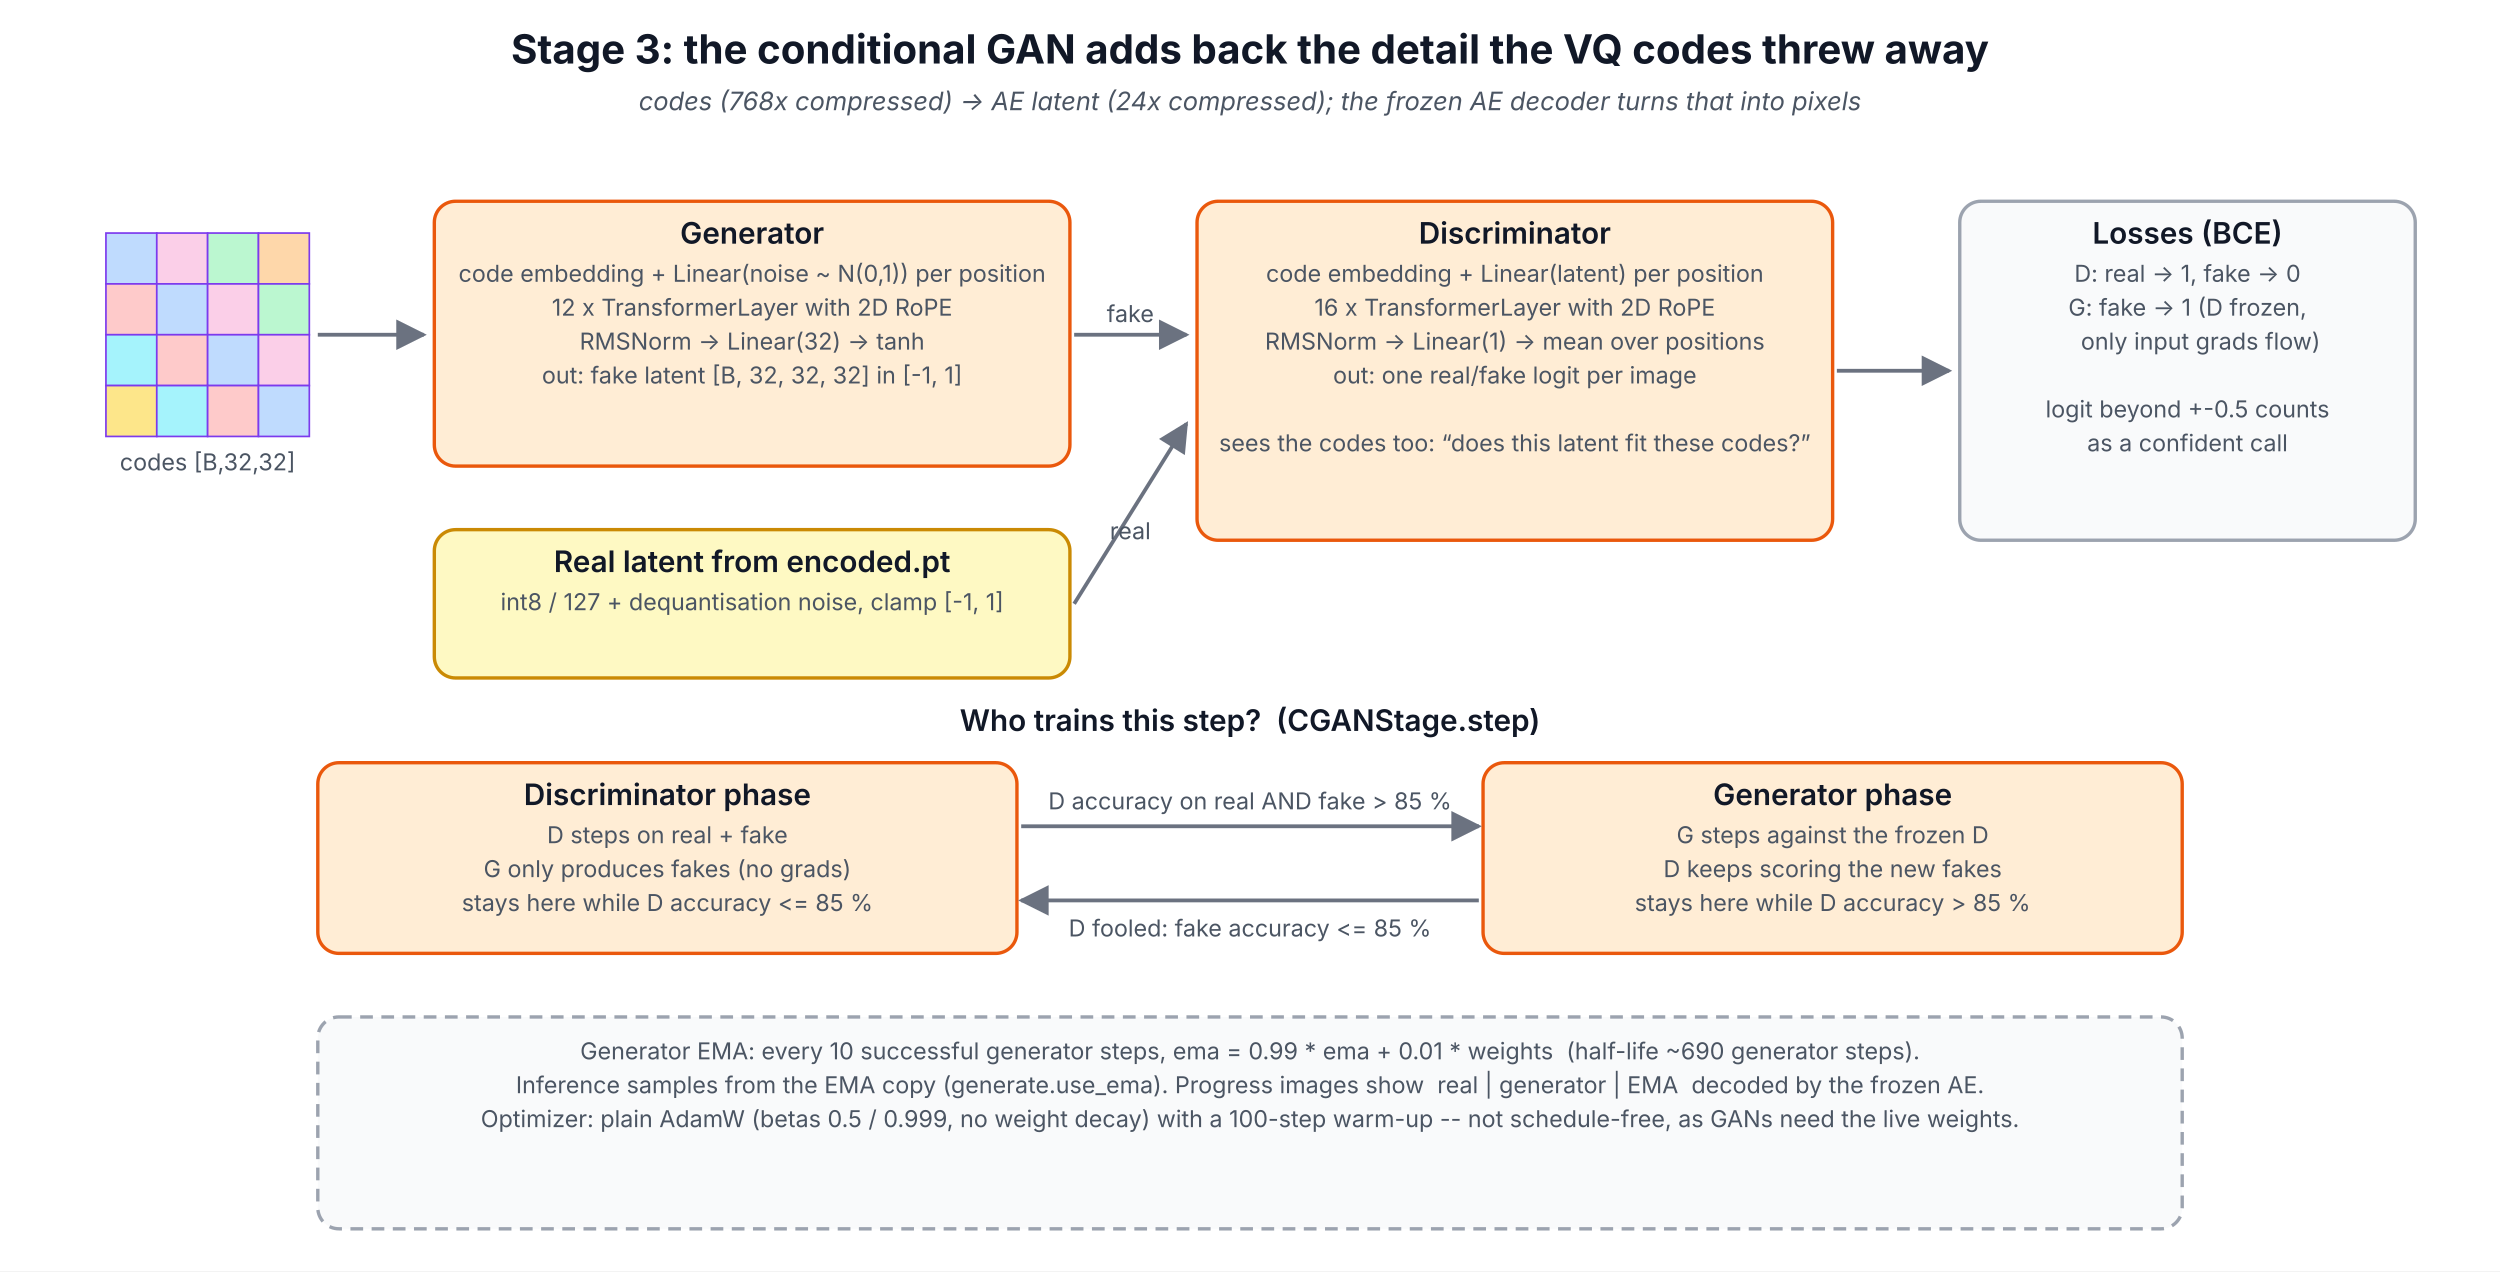
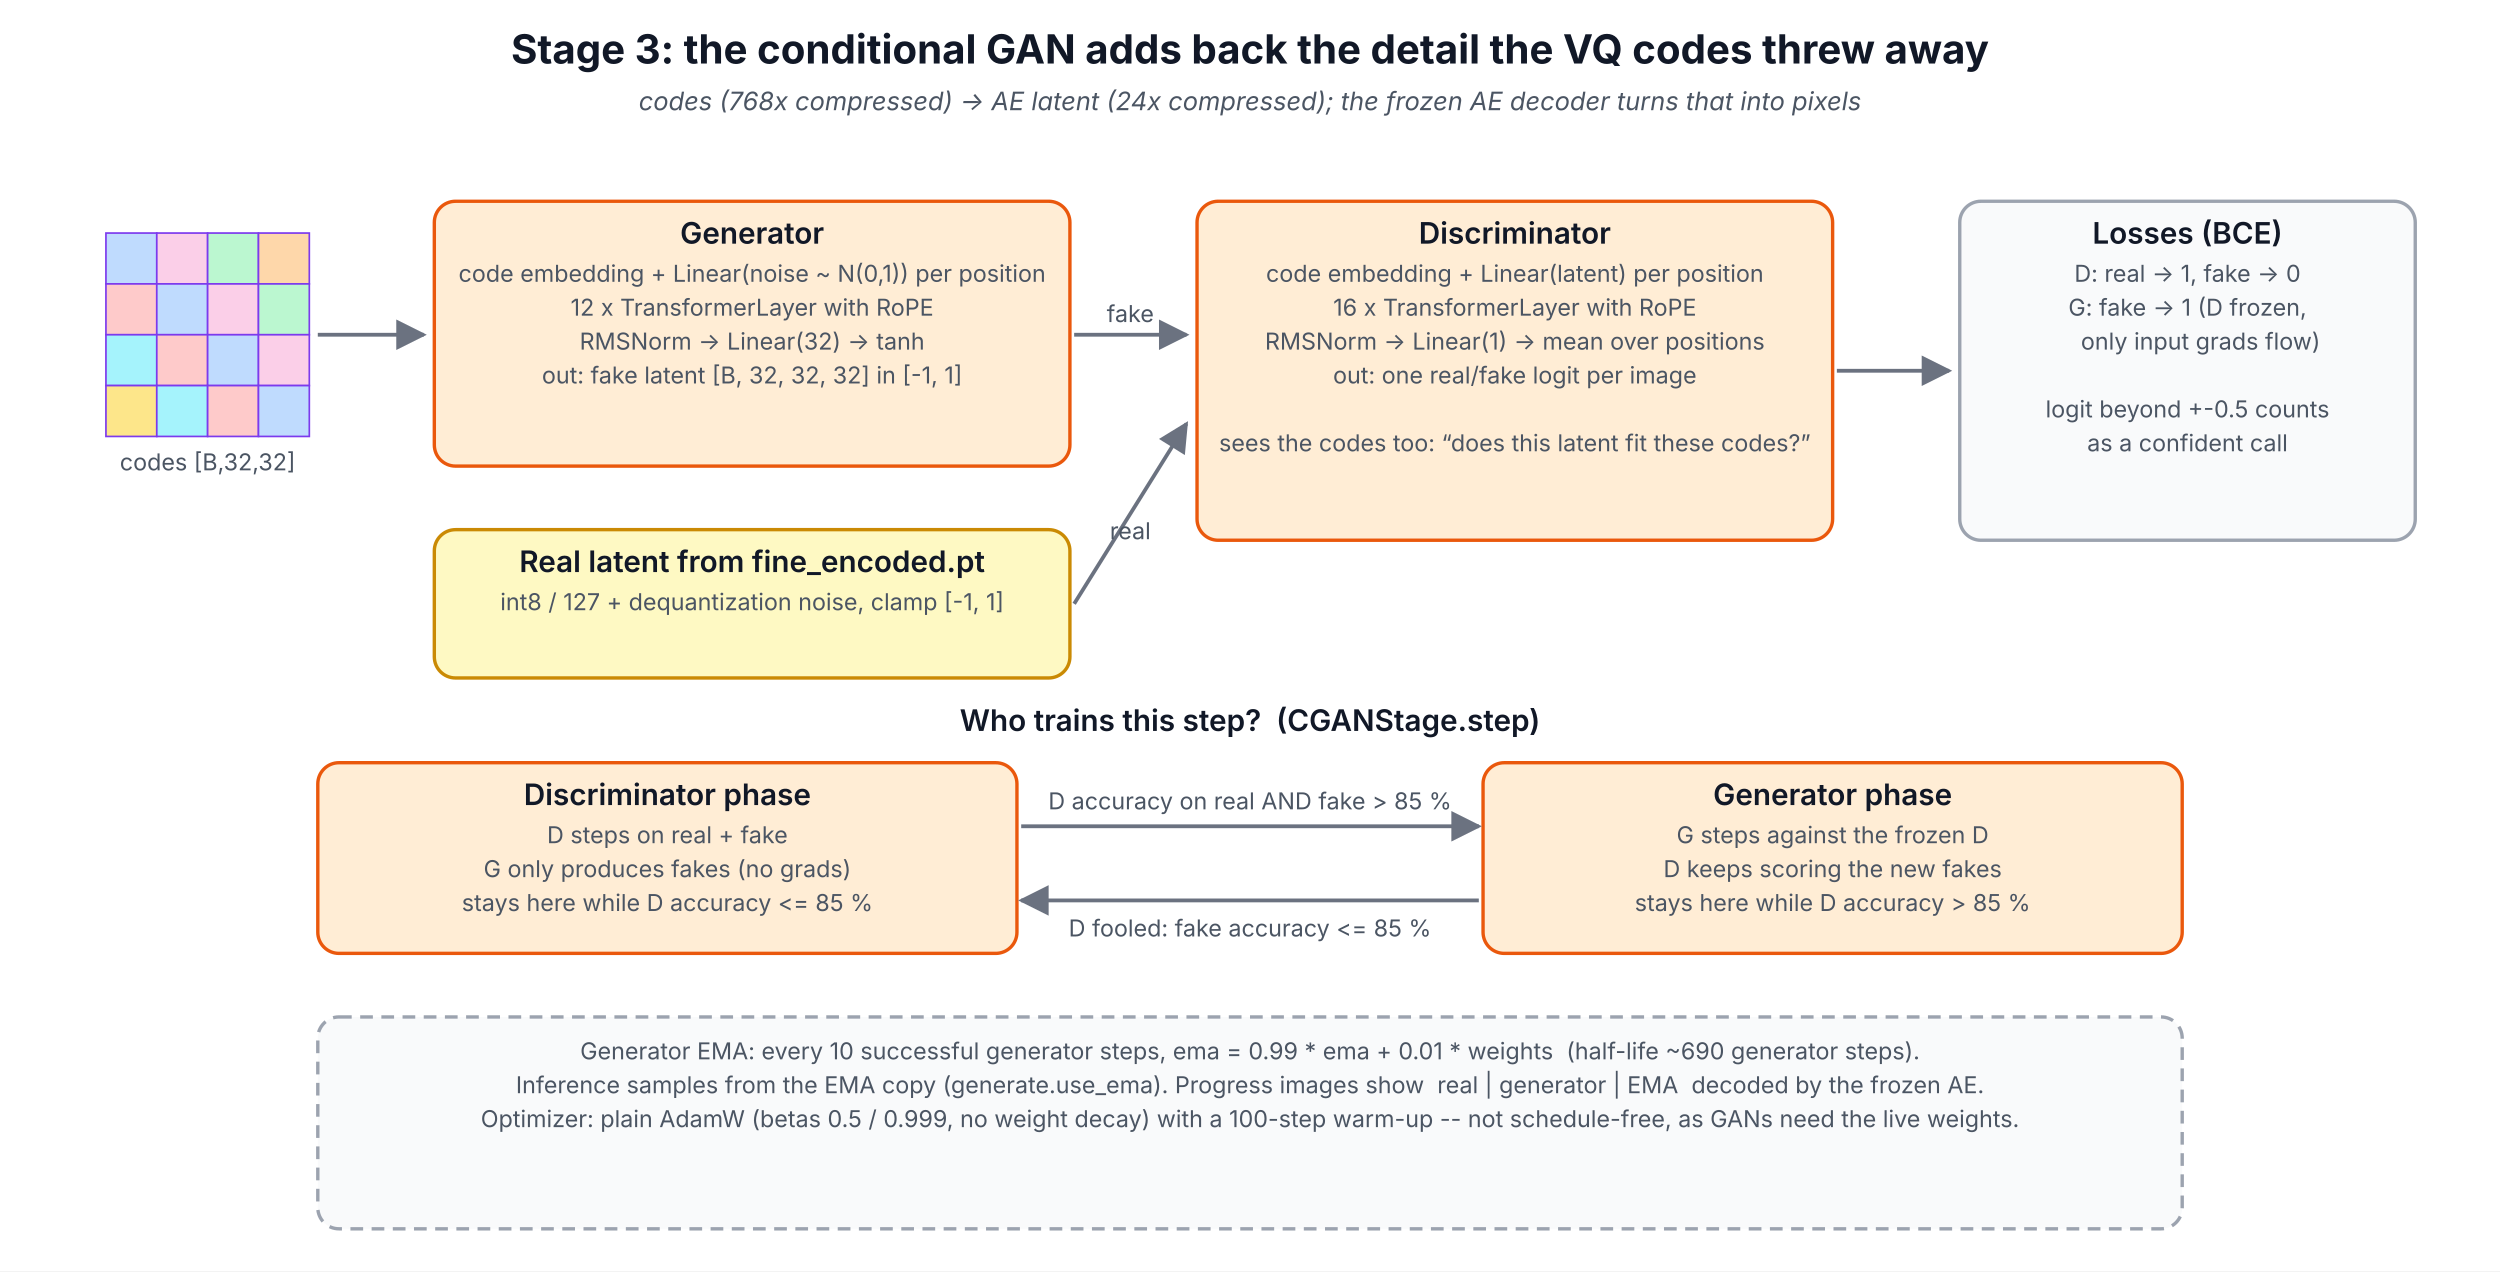
<svg xmlns="http://www.w3.org/2000/svg" width="1180" height="600" viewBox="0 0 1180 600">
  <defs>
    <marker id="arrow" viewBox="0 0 10 10" refX="9" refY="5" markerWidth="8" markerHeight="8" orient="auto-start-reverse">
      <path d="M0,0 L10,5 L0,10 z" fill="#6b7280" />
    </marker>
    <pattern id="hatch" width="6" height="6" patternUnits="userSpaceOnUse" patternTransform="rotate(45)">
      <rect width="6" height="6" fill="#f3f4f6" />
      <line x1="0" y1="0" x2="0" y2="6" stroke="#9ca3af" stroke-width="2" />
    </pattern>
  </defs>
  <rect width="1180" height="600" fill="#ffffff" />
  <text x="590" y="30" text-anchor="middle" xml:space="preserve" style="font-family:Inter, 'Helvetica Neue', Helvetica, Arial, sans-serif;font-size:19px;font-weight:700;fill:#111827">Stage 3: the conditional GAN adds back the detail the VQ codes threw away</text>
  <text x="590" y="52" text-anchor="middle" xml:space="preserve" style="font-family:Inter, 'Helvetica Neue', Helvetica, Arial, sans-serif;font-size:12px;font-weight:normal;fill:#4b5563;font-style:italic">codes (768x compressed) -&gt; AE latent (24x compressed); the frozen AE decoder turns that into pixels</text>
  <rect x="50" y="110" width="24" height="24" fill="#bfdbfe" stroke="#7c3aed" stroke-width="0.8" />
  <rect x="74" y="110" width="24" height="24" fill="#fbcfe8" stroke="#7c3aed" stroke-width="0.8" />
  <rect x="98" y="110" width="24" height="24" fill="#bbf7d0" stroke="#7c3aed" stroke-width="0.8" />
  <rect x="122" y="110" width="24" height="24" fill="#fed7aa" stroke="#7c3aed" stroke-width="0.8" />
  <rect x="50" y="134" width="24" height="24" fill="#fecaca" stroke="#7c3aed" stroke-width="0.8" />
  <rect x="74" y="134" width="24" height="24" fill="#bfdbfe" stroke="#7c3aed" stroke-width="0.8" />
  <rect x="98" y="134" width="24" height="24" fill="#fbcfe8" stroke="#7c3aed" stroke-width="0.8" />
  <rect x="122" y="134" width="24" height="24" fill="#bbf7d0" stroke="#7c3aed" stroke-width="0.8" />
  <rect x="50" y="158" width="24" height="24" fill="#a5f3fc" stroke="#7c3aed" stroke-width="0.8" />
  <rect x="74" y="158" width="24" height="24" fill="#fecaca" stroke="#7c3aed" stroke-width="0.8" />
  <rect x="98" y="158" width="24" height="24" fill="#bfdbfe" stroke="#7c3aed" stroke-width="0.8" />
  <rect x="122" y="158" width="24" height="24" fill="#fbcfe8" stroke="#7c3aed" stroke-width="0.8" />
  <rect x="50" y="182" width="24" height="24" fill="#fde68a" stroke="#7c3aed" stroke-width="0.8" />
  <rect x="74" y="182" width="24" height="24" fill="#a5f3fc" stroke="#7c3aed" stroke-width="0.8" />
  <rect x="98" y="182" width="24" height="24" fill="#fecaca" stroke="#7c3aed" stroke-width="0.8" />
  <rect x="122" y="182" width="24" height="24" fill="#bfdbfe" stroke="#7c3aed" stroke-width="0.8" />
  <text x="98.0" y="222" text-anchor="middle" xml:space="preserve" style="font-family:Inter, 'Helvetica Neue', Helvetica, Arial, sans-serif;font-size:11px;font-weight:normal;fill:#4b5563">codes [B,32,32]</text>
  <line x1="150" y1="158" x2="200" y2="158" stroke="#6b7280" stroke-width="1.8" marker-end="url(#arrow)" />
  <rect x="205" y="95" width="300" height="125" rx="10" fill="#ffedd5" stroke="#ea580c" stroke-width="1.6" />
  <text x="355.0" y="115" text-anchor="middle" xml:space="preserve" style="font-family:Inter, 'Helvetica Neue', Helvetica, Arial, sans-serif;font-size:14px;font-weight:600;fill:#111827">Generator</text>
  <text x="355.0" y="133" text-anchor="middle" xml:space="preserve" style="font-family:Inter, 'Helvetica Neue', Helvetica, Arial, sans-serif;font-size:11px;font-weight:normal;fill:#4b5563">code embedding + Linear(noise ~ N(0,1)) per position</text>
-   <text x="355.0" y="149" text-anchor="middle" xml:space="preserve" style="font-family:Inter, 'Helvetica Neue', Helvetica, Arial, sans-serif;font-size:11px;font-weight:normal;fill:#4b5563">12 x TransformerLayer with 2D RoPE</text>
+   <text x="355.0" y="149" text-anchor="middle" xml:space="preserve" style="font-family:Inter, 'Helvetica Neue', Helvetica, Arial, sans-serif;font-size:11px;font-weight:normal;fill:#4b5563">12 x TransformerLayer with RoPE</text>
  <text x="355.0" y="165" text-anchor="middle" xml:space="preserve" style="font-family:Inter, 'Helvetica Neue', Helvetica, Arial, sans-serif;font-size:11px;font-weight:normal;fill:#4b5563">RMSNorm -&gt; Linear(32) -&gt; tanh</text>
  <text x="355.0" y="181" text-anchor="middle" xml:space="preserve" style="font-family:Inter, 'Helvetica Neue', Helvetica, Arial, sans-serif;font-size:11px;font-weight:normal;fill:#4b5563">out: fake latent [B, 32, 32, 32] in [-1, 1]</text>
  <line x1="507" y1="158" x2="560" y2="158" stroke="#6b7280" stroke-width="1.8" marker-end="url(#arrow)" />
  <text x="533.5" y="152.0" text-anchor="middle" xml:space="preserve" style="font-family:Inter, 'Helvetica Neue', Helvetica, Arial, sans-serif;font-size:11px;font-weight:normal;fill:#4b5563">fake</text>
  <rect x="205" y="250" width="300" height="70" rx="10" fill="#fef9c3" stroke="#ca8a04" stroke-width="1.6" />
-   <text x="355.0" y="270" text-anchor="middle" xml:space="preserve" style="font-family:Inter, 'Helvetica Neue', Helvetica, Arial, sans-serif;font-size:14px;font-weight:600;fill:#111827">Real latent from encoded.pt</text>
-   <text x="355.0" y="288" text-anchor="middle" xml:space="preserve" style="font-family:Inter, 'Helvetica Neue', Helvetica, Arial, sans-serif;font-size:11px;font-weight:normal;fill:#4b5563">int8 / 127 + dequantisation noise, clamp [-1, 1]</text>
+   <text x="355.0" y="270" text-anchor="middle" xml:space="preserve" style="font-family:Inter, 'Helvetica Neue', Helvetica, Arial, sans-serif;font-size:14px;font-weight:600;fill:#111827">Real latent from fine_encoded.pt</text>
+   <text x="355.0" y="288" text-anchor="middle" xml:space="preserve" style="font-family:Inter, 'Helvetica Neue', Helvetica, Arial, sans-serif;font-size:11px;font-weight:normal;fill:#4b5563">int8 / 127 + dequantization noise, clamp [-1, 1]</text>
  <line x1="507" y1="285" x2="560" y2="200" stroke="#6b7280" stroke-width="1.8" marker-end="url(#arrow)" />
  <text x="533.5" y="254.5" text-anchor="middle" xml:space="preserve" style="font-family:Inter, 'Helvetica Neue', Helvetica, Arial, sans-serif;font-size:11px;font-weight:normal;fill:#4b5563">real</text>
  <rect x="565" y="95" width="300" height="160" rx="10" fill="#ffedd5" stroke="#ea580c" stroke-width="1.6" />
  <text x="715.0" y="115" text-anchor="middle" xml:space="preserve" style="font-family:Inter, 'Helvetica Neue', Helvetica, Arial, sans-serif;font-size:14px;font-weight:600;fill:#111827">Discriminator</text>
  <text x="715.0" y="133" text-anchor="middle" xml:space="preserve" style="font-family:Inter, 'Helvetica Neue', Helvetica, Arial, sans-serif;font-size:11px;font-weight:normal;fill:#4b5563">code embedding + Linear(latent) per position</text>
-   <text x="715.0" y="149" text-anchor="middle" xml:space="preserve" style="font-family:Inter, 'Helvetica Neue', Helvetica, Arial, sans-serif;font-size:11px;font-weight:normal;fill:#4b5563">16 x TransformerLayer with 2D RoPE</text>
+   <text x="715.0" y="149" text-anchor="middle" xml:space="preserve" style="font-family:Inter, 'Helvetica Neue', Helvetica, Arial, sans-serif;font-size:11px;font-weight:normal;fill:#4b5563">16 x TransformerLayer with RoPE</text>
  <text x="715.0" y="165" text-anchor="middle" xml:space="preserve" style="font-family:Inter, 'Helvetica Neue', Helvetica, Arial, sans-serif;font-size:11px;font-weight:normal;fill:#4b5563">RMSNorm -&gt; Linear(1) -&gt; mean over positions</text>
  <text x="715.0" y="181" text-anchor="middle" xml:space="preserve" style="font-family:Inter, 'Helvetica Neue', Helvetica, Arial, sans-serif;font-size:11px;font-weight:normal;fill:#4b5563">out: one real/fake logit per image</text>
  <text x="715.0" y="197" text-anchor="middle" xml:space="preserve" style="font-family:Inter, 'Helvetica Neue', Helvetica, Arial, sans-serif;font-size:11px;font-weight:normal;fill:#4b5563" />
  <text x="715.0" y="213" text-anchor="middle" xml:space="preserve" style="font-family:Inter, 'Helvetica Neue', Helvetica, Arial, sans-serif;font-size:11px;font-weight:normal;fill:#4b5563">sees the codes too: “does this latent fit these codes?”</text>
  <line x1="867" y1="175" x2="920" y2="175" stroke="#6b7280" stroke-width="1.8" marker-end="url(#arrow)" />
  <rect x="925" y="95" width="215" height="160" rx="10" fill="#f9fafb" stroke="#9ca3af" stroke-width="1.6" />
  <text x="1032.5" y="115" text-anchor="middle" xml:space="preserve" style="font-family:Inter, 'Helvetica Neue', Helvetica, Arial, sans-serif;font-size:14px;font-weight:600;fill:#111827">Losses (BCE)</text>
  <text x="1032.5" y="133" text-anchor="middle" xml:space="preserve" style="font-family:Inter, 'Helvetica Neue', Helvetica, Arial, sans-serif;font-size:11px;font-weight:normal;fill:#4b5563">D: real -&gt; 1, fake -&gt; 0</text>
  <text x="1032.5" y="149" text-anchor="middle" xml:space="preserve" style="font-family:Inter, 'Helvetica Neue', Helvetica, Arial, sans-serif;font-size:11px;font-weight:normal;fill:#4b5563">G: fake -&gt; 1 (D frozen,</text>
  <text x="1032.5" y="165" text-anchor="middle" xml:space="preserve" style="font-family:Inter, 'Helvetica Neue', Helvetica, Arial, sans-serif;font-size:11px;font-weight:normal;fill:#4b5563">    only input grads flow)</text>
  <text x="1032.5" y="181" text-anchor="middle" xml:space="preserve" style="font-family:Inter, 'Helvetica Neue', Helvetica, Arial, sans-serif;font-size:11px;font-weight:normal;fill:#4b5563" />
  <text x="1032.5" y="197" text-anchor="middle" xml:space="preserve" style="font-family:Inter, 'Helvetica Neue', Helvetica, Arial, sans-serif;font-size:11px;font-weight:normal;fill:#4b5563">logit beyond +-0.5 counts</text>
  <text x="1032.5" y="213" text-anchor="middle" xml:space="preserve" style="font-family:Inter, 'Helvetica Neue', Helvetica, Arial, sans-serif;font-size:11px;font-weight:normal;fill:#4b5563">as a confident call</text>
  <text x="590" y="345" text-anchor="middle" xml:space="preserve" style="font-family:Inter, 'Helvetica Neue', Helvetica, Arial, sans-serif;font-size:14px;font-weight:600;fill:#111827">Who trains this step?  (CGANStage.step)</text>
  <rect x="150" y="360" width="330" height="90" rx="10" fill="#ffedd5" stroke="#ea580c" stroke-width="1.6" />
  <text x="315.0" y="380" text-anchor="middle" xml:space="preserve" style="font-family:Inter, 'Helvetica Neue', Helvetica, Arial, sans-serif;font-size:14px;font-weight:600;fill:#111827">Discriminator phase</text>
  <text x="315.0" y="398" text-anchor="middle" xml:space="preserve" style="font-family:Inter, 'Helvetica Neue', Helvetica, Arial, sans-serif;font-size:11px;font-weight:normal;fill:#4b5563">D steps on real + fake</text>
  <text x="315.0" y="414" text-anchor="middle" xml:space="preserve" style="font-family:Inter, 'Helvetica Neue', Helvetica, Arial, sans-serif;font-size:11px;font-weight:normal;fill:#4b5563">G only produces fakes (no grads)</text>
  <text x="315.0" y="430" text-anchor="middle" xml:space="preserve" style="font-family:Inter, 'Helvetica Neue', Helvetica, Arial, sans-serif;font-size:11px;font-weight:normal;fill:#4b5563">stays here while D accuracy &lt;= 85 %</text>
  <rect x="700" y="360" width="330" height="90" rx="10" fill="#ffedd5" stroke="#ea580c" stroke-width="1.6" />
  <text x="865.0" y="380" text-anchor="middle" xml:space="preserve" style="font-family:Inter, 'Helvetica Neue', Helvetica, Arial, sans-serif;font-size:14px;font-weight:600;fill:#111827">Generator phase</text>
  <text x="865.0" y="398" text-anchor="middle" xml:space="preserve" style="font-family:Inter, 'Helvetica Neue', Helvetica, Arial, sans-serif;font-size:11px;font-weight:normal;fill:#4b5563">G steps against the frozen D</text>
  <text x="865.0" y="414" text-anchor="middle" xml:space="preserve" style="font-family:Inter, 'Helvetica Neue', Helvetica, Arial, sans-serif;font-size:11px;font-weight:normal;fill:#4b5563">D keeps scoring the new fakes</text>
  <text x="865.0" y="430" text-anchor="middle" xml:space="preserve" style="font-family:Inter, 'Helvetica Neue', Helvetica, Arial, sans-serif;font-size:11px;font-weight:normal;fill:#4b5563">stays here while D accuracy &gt; 85 %</text>
  <path d="M482,390 L698,390" fill="none" stroke="#6b7280" stroke-width="1.8" marker-end="url(#arrow)" />
  <text x="590" y="382" text-anchor="middle" xml:space="preserve" style="font-family:Inter, 'Helvetica Neue', Helvetica, Arial, sans-serif;font-size:11px;font-weight:normal;fill:#4b5563">D accuracy on real AND fake &gt; 85 %</text>
  <path d="M698,425 L482,425" fill="none" stroke="#6b7280" stroke-width="1.8" marker-end="url(#arrow)" />
  <text x="590" y="442" text-anchor="middle" xml:space="preserve" style="font-family:Inter, 'Helvetica Neue', Helvetica, Arial, sans-serif;font-size:11px;font-weight:normal;fill:#4b5563">D fooled: fake accuracy &lt;= 85 %</text>
  <rect x="150" y="480" width="880" height="100" rx="10" fill="#f9fafb" stroke="#9ca3af" stroke-width="1.6" stroke-dasharray="6 4" />
  <text x="590.0" y="500" text-anchor="middle" xml:space="preserve" style="font-family:Inter, 'Helvetica Neue', Helvetica, Arial, sans-serif;font-size:11px;font-weight:normal;fill:#4b5563">Generator EMA: every 10 successful generator steps, ema = 0.99 * ema + 0.01 * weights  (half-life ~690 generator steps).</text>
  <text x="590.0" y="516" text-anchor="middle" xml:space="preserve" style="font-family:Inter, 'Helvetica Neue', Helvetica, Arial, sans-serif;font-size:11px;font-weight:normal;fill:#4b5563">Inference samples from the EMA copy (generate.use_ema). Progress images show  real | generator | EMA  decoded by the frozen AE.</text>
  <text x="590.0" y="532" text-anchor="middle" xml:space="preserve" style="font-family:Inter, 'Helvetica Neue', Helvetica, Arial, sans-serif;font-size:11px;font-weight:normal;fill:#4b5563">Optimizer: plain AdamW (betas 0.5 / 0.999, no weight decay) with a 100-step warm-up -- not schedule-free, as GANs need the live weights.</text>
</svg>
